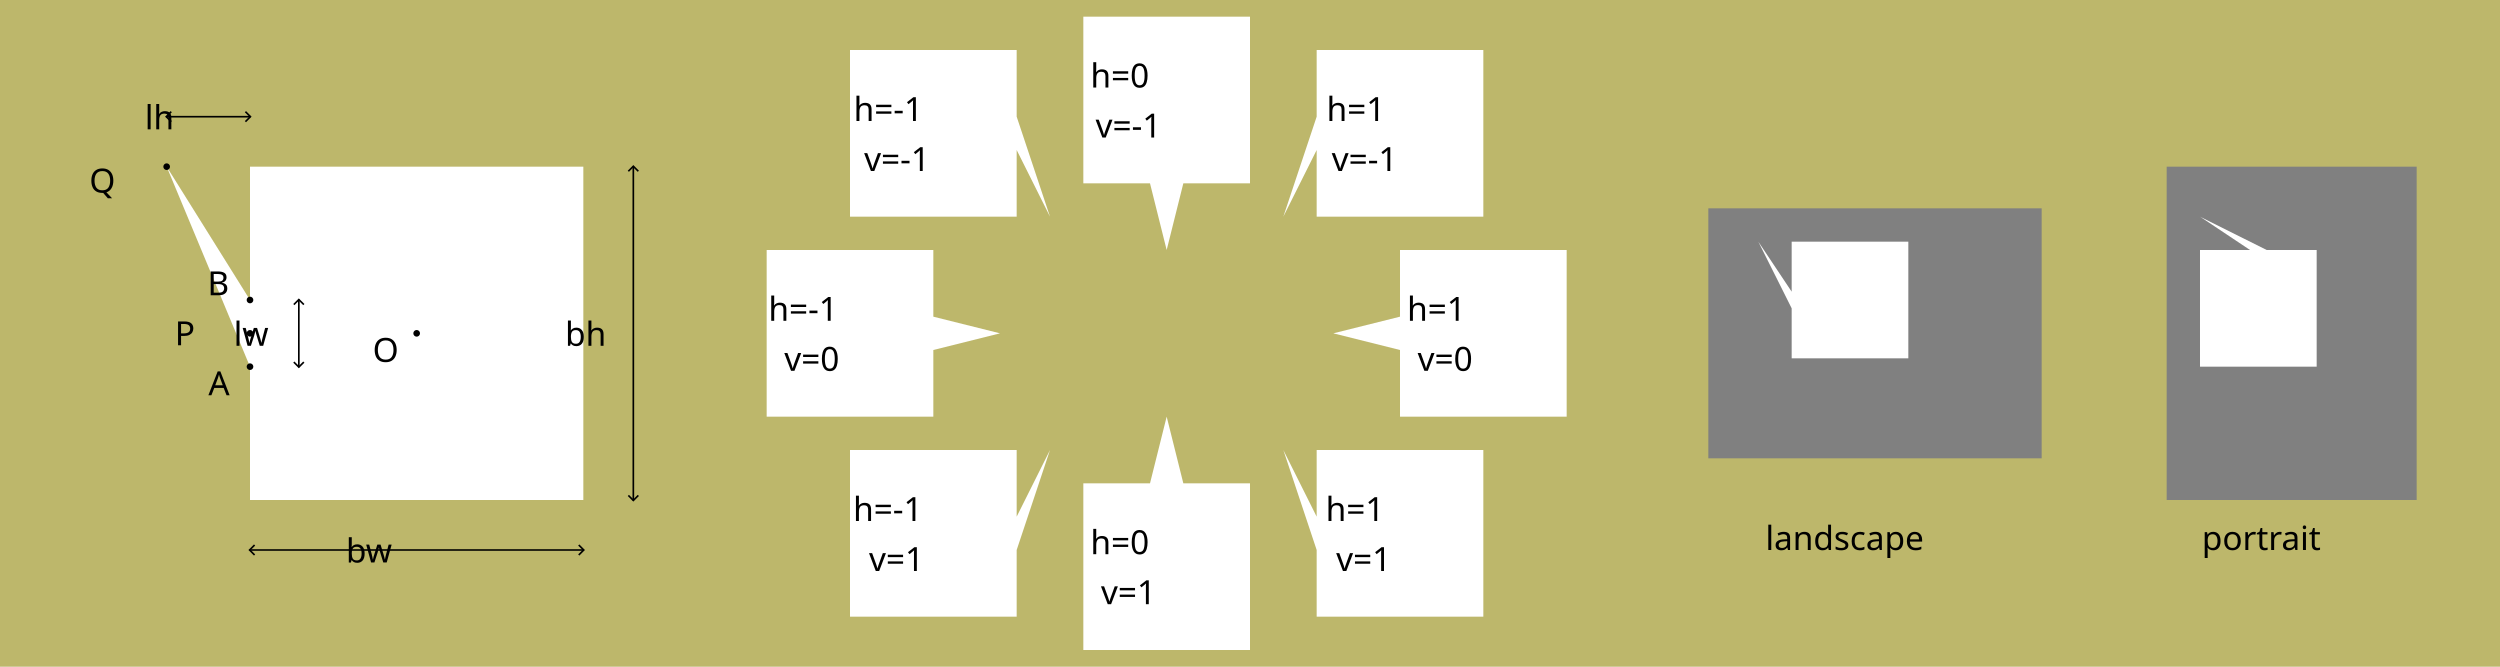
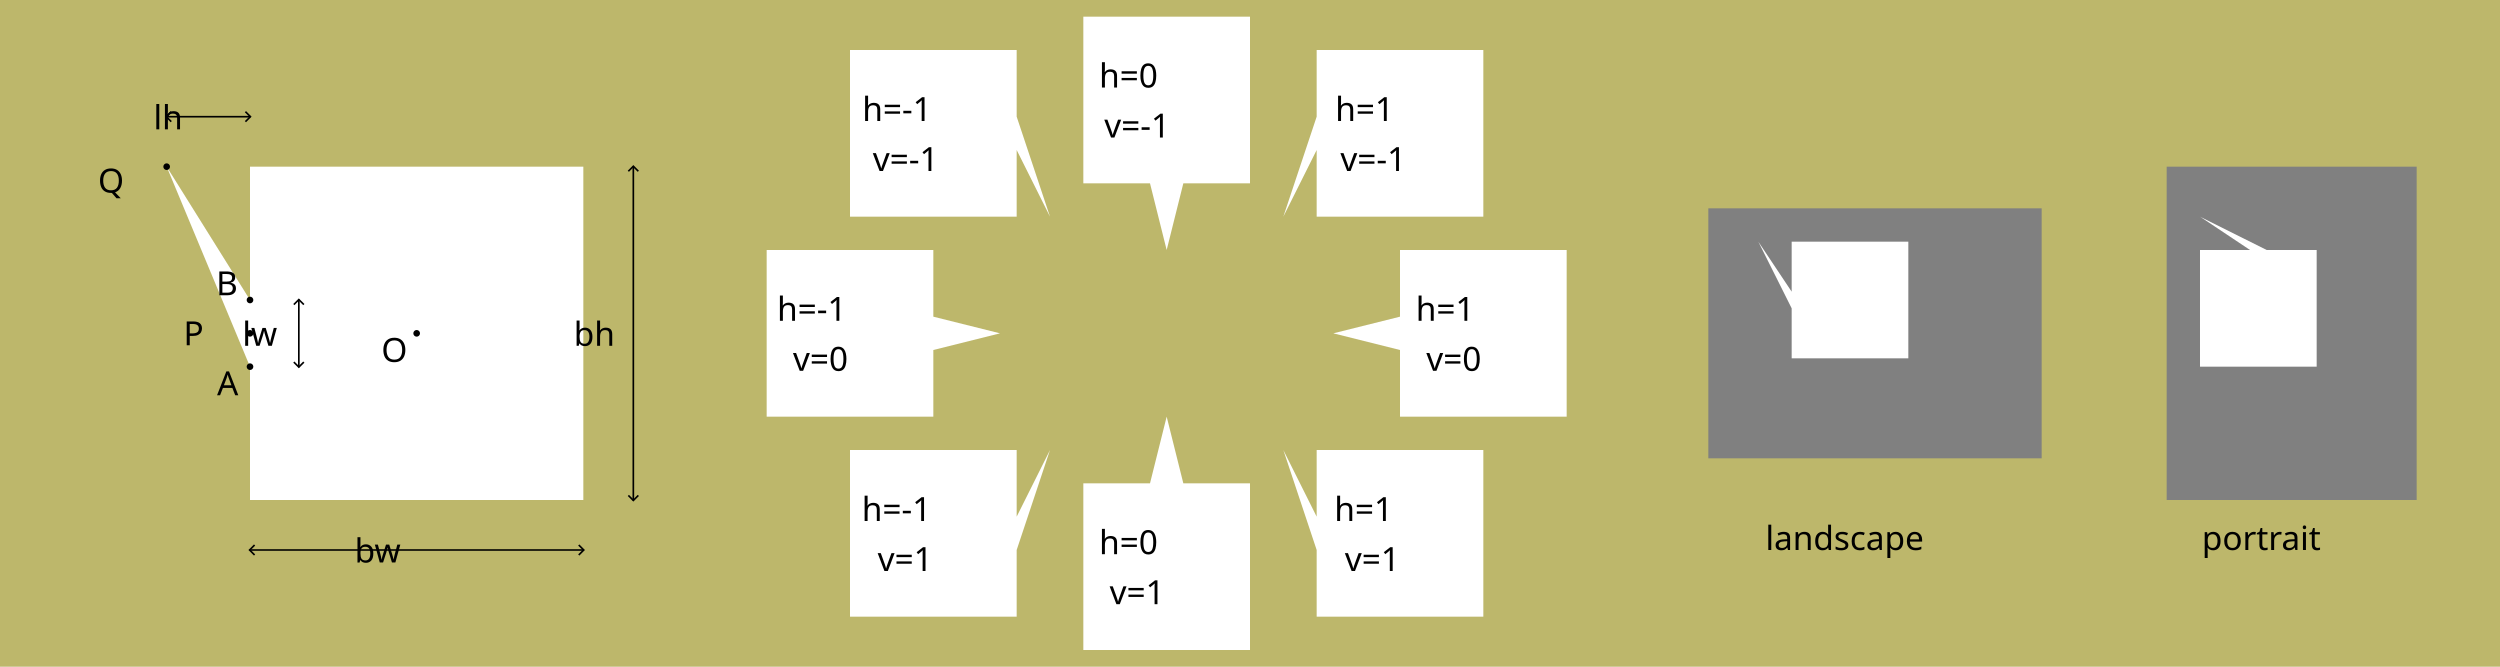
<svg xmlns="http://www.w3.org/2000/svg" width="750" height="200" viewBox="0 0 750 200" version="1.1" id="svg1">
  <defs id="defs1">
    <marker style="overflow:visible" id="marker6" refX="0" refY="0" orient="auto-start-reverse" markerWidth="1" markerHeight="1" viewBox="0 0 1 1" preserveAspectRatio="xMidYMid">
      <path style="fill:none;stroke:context-stroke;stroke-width:1;stroke-linecap:butt" d="M 3,-3 0,0 3,3" transform="rotate(180,0.125,0)" id="path6" />
    </marker>
    <marker style="overflow:visible" id="ArrowWide" refX="0" refY="0" orient="auto-start-reverse" markerWidth="1" markerHeight="1" viewBox="0 0 1 1" preserveAspectRatio="xMidYMid">
      <path style="fill:none;stroke:context-stroke;stroke-width:1;stroke-linecap:butt" d="M 3,-3 0,0 3,3" transform="rotate(180,0.125,0)" id="path1" />
    </marker>
  </defs>
  <g id="layer1">
    <rect style="fill:#bdb76b;stroke:none;stroke-width:1.058;stroke-linecap:round;stroke-linejoin:round" id="rect1" width="750" height="200" x="0" y="0" />
  </g>
  <g id="layer2">
-     <g id="g54" style="display:inline">
-       <path id="rect4" style="fill:#ffffff;stroke:none;stroke-width:4.233;stroke-linecap:round;stroke-linejoin:round" d="M 175 50 L 75 50 L 75 90 L 50 50 L 75 110 L 75 150 L 175 150 z" />
-       <g id="g52" style="display:inline">
-         <g id="g6">
-           <path style="fill:#ffffff;stroke:#000000;stroke-width:0.5;stroke-linecap:round;stroke-linejoin:round;stroke-dasharray:none;marker-start:url(#ArrowWide);marker-end:url(#marker6)" d="M 75 165 L 175 165" id="path5" />
-           <text xml:space="preserve" style="font-size:10px;line-height:1.5;font-family:sans-serif;-inkscape-font-specification:sans-serif;text-align:center;writing-mode:lr-tb;direction:ltr;text-anchor:middle;fill:#ffffff;stroke:#000000;stroke-width:1;stroke-linecap:round;stroke-linejoin:round;stroke-dasharray:none" x="125" y="168.75" id="text6">
-             <tspan id="tspan6" x="125" y="168.75" style="font-size:10px;fill:#000000;stroke:none">bw</tspan>
-           </text>
-         </g>
-         <g id="g7">
-           <path style="fill:#ffffff;stroke:#000000;stroke-width:0.5;stroke-linecap:round;stroke-linejoin:round;stroke-dasharray:none;marker-start:url(#ArrowWide);marker-end:url(#marker6)" d="M 190 50 L 190 150" id="path7" />
-           <text xml:space="preserve" style="font-size:10px;line-height:1.5;font-family:sans-serif;-inkscape-font-specification:sans-serif;text-align:center;writing-mode:lr-tb;direction:ltr;text-anchor:middle;fill:#ffffff;stroke:#000000;stroke-width:1;stroke-linecap:round;stroke-linejoin:round;stroke-dasharray:none" x="190" y="103.75" id="text7">
-             <tspan id="tspan7" x="190" y="103.75" style="font-size:10px;fill:#000000;stroke:none">bh</tspan>
-           </text>
-         </g>
-         <g id="g14">
-           <path style="fill:#ffffff;stroke:#000000;stroke-width:0.5;stroke-linecap:round;stroke-linejoin:round;stroke-dasharray:none;marker-start:url(#ArrowWide);marker-end:url(#marker6)" d="M 50 35 L 75 35" id="path13" />
-           <text xml:space="preserve" style="font-size:10px;line-height:1.5;font-family:sans-serif;-inkscape-font-specification:sans-serif;text-align:center;writing-mode:lr-tb;direction:ltr;text-anchor:middle;fill:#ffffff;stroke:#000000;stroke-width:1;stroke-linecap:round;stroke-linejoin:round;stroke-dasharray:none" x="62.13" y="38.8" id="text14">
-             <tspan id="tspan14" x="62.13" y="38.8" style="font-size:10px;fill:#000000;stroke:none">lh</tspan>
-           </text>
-         </g>
-         <g id="g15" style="display:inline">
-           <path style="fill:#ffffff;stroke:#000000;stroke-width:0.5;stroke-linecap:round;stroke-linejoin:round;stroke-dasharray:none;marker-start:url(#ArrowWide);marker-end:url(#marker6)" d="m 89.65 90 L 89.65 110" id="path14" />
-           <text xml:space="preserve" style="font-size:10px;line-height:1.5;font-family:sans-serif;-inkscape-font-specification:sans-serif;text-align:center;writing-mode:lr-tb;direction:ltr;text-anchor:middle;fill:#ffffff;stroke:#000000;stroke-width:1;stroke-linecap:round;stroke-linejoin:round;stroke-dasharray:none" x="89.63" y="103.75" id="text15">
-             <tspan id="tspan15" x="89.63" y="103.75" style="font-size:10px;fill:#000000;stroke:none">lw</tspan>
-           </text>
-         </g>
+     <path id="rect4" style="fill:#ffffff;stroke:none;stroke-width:4.233;stroke-linecap:round;stroke-linejoin:round" d="M 175,50 H 75 V 90 L 50,50 75,110 v 40 h 100 z" />
+     <g id="g52" style="display:inline">
+       <g id="g6">
+         <path style="fill:#ffffff;stroke:#000000;stroke-width:0.5;stroke-linecap:round;stroke-linejoin:round;stroke-dasharray:none;marker-start:url(#ArrowWide);marker-end:url(#marker6)" d="M 75,165 H 175" id="path5" />
+         <text xml:space="preserve" style="font-size:10px;line-height:1.5;font-family:sans-serif;-inkscape-font-specification:sans-serif;text-align:center;writing-mode:lr-tb;direction:ltr;text-anchor:middle;fill:#ffffff;stroke:#000000;stroke-width:1;stroke-linecap:round;stroke-linejoin:round;stroke-dasharray:none" x="125" y="168.75" id="text6">
+           <tspan id="tspan6" x="125" y="168.75" style="font-size:10px;fill:#000000;stroke:none">bw</tspan>
+         </text>
      </g>
-       <g id="g53" style="display:inline">
-         <g id="g55" style="display:inline">
-           <text xml:space="preserve" style="font-size:10px;line-height:1.5;font-family:sans-serif;-inkscape-font-specification:sans-serif;text-align:center;writing-mode:lr-tb;direction:ltr;text-anchor:middle;fill:#000000;stroke:none;stroke-width:0.5;stroke-linecap:round;stroke-linejoin:round;stroke-dasharray:none" x="69.77" y="103.57" id="text55">
-             <tspan id="tspan55" x="69.77" y="103.57">P</tspan>
-           </text>
-           <circle style="fill:#000000;stroke:none;stroke-width:0.5;stroke-linecap:round;stroke-linejoin:round;stroke-dasharray:none" id="circle55" cx="75" cy="100" r="1" />
-         </g>
-         <g id="g49">
-           <text xml:space="preserve" style="font-size:10px;line-height:1.5;font-family:sans-serif;-inkscape-font-specification:sans-serif;text-align:center;writing-mode:lr-tb;direction:ltr;text-anchor:middle;fill:#000000;stroke:none;stroke-width:0.5;stroke-linecap:round;stroke-linejoin:round;stroke-dasharray:none" x="130" y="108.575" id="text9">
-             <tspan id="tspan9" x="130" y="108.575">O</tspan>
-           </text>
-           <circle style="fill:#000000;stroke:none;stroke-width:0.5;stroke-linecap:round;stroke-linejoin:round;stroke-dasharray:none" id="path9" cx="125" cy="100" r="1" />
-         </g>
-         <g id="g51">
-           <text xml:space="preserve" style="font-size:10px;line-height:1.5;font-family:sans-serif;-inkscape-font-specification:sans-serif;text-align:center;writing-mode:lr-tb;direction:ltr;text-anchor:middle;fill:#000000;stroke:none;stroke-width:0.5;stroke-linecap:round;stroke-linejoin:round;stroke-dasharray:none" x="45" y="57.775" id="text8">
-             <tspan id="tspan8" x="45" y="57.775">Q</tspan>
-           </text>
-           <circle style="fill:#000000;stroke:none;stroke-width:0.5;stroke-linecap:round;stroke-linejoin:round;stroke-dasharray:none" id="circle11" cx="50" cy="50" r="1" />
-         </g>
-         <g id="g50">
-           <circle style="fill:#000000;stroke:none;stroke-width:0.5;stroke-linecap:round;stroke-linejoin:round;stroke-dasharray:none" id="circle9" cx="75" cy="110" r="1" />
-           <text xml:space="preserve" style="font-size:10px;line-height:1.5;font-family:sans-serif;-inkscape-font-specification:sans-serif;text-align:center;writing-mode:lr-tb;direction:ltr;text-anchor:middle;fill:#000000;stroke:none;stroke-width:0.5;stroke-linecap:round;stroke-linejoin:round;stroke-dasharray:none" x="80.005" y="118.585" id="text12">
-             <tspan id="tspan12" x="80.005" y="118.585">A</tspan>
-           </text>
-         </g>
-         <g id="g48">
-           <circle style="fill:#000000;stroke:none;stroke-width:0.5;stroke-linecap:round;stroke-linejoin:round;stroke-dasharray:none" id="circle10" cx="75" cy="90" r="1" />
-           <text xml:space="preserve" style="font-size:10px;line-height:1.5;font-family:sans-serif;-inkscape-font-specification:sans-serif;text-align:center;writing-mode:lr-tb;direction:ltr;text-anchor:middle;fill:#000000;stroke:none;stroke-width:0.5;stroke-linecap:round;stroke-linejoin:round;stroke-dasharray:none" x="79.785" y="88.57" id="text13">
-             <tspan id="tspan13" x="79.785" y="88.57">B</tspan>
-           </text>
-         </g>
+       <g id="g7">
+         <path style="fill:#ffffff;stroke:#000000;stroke-width:0.5;stroke-linecap:round;stroke-linejoin:round;stroke-dasharray:none;marker-start:url(#ArrowWide);marker-end:url(#marker6)" d="M 190,50 V 150" id="path7" />
+         <text xml:space="preserve" style="font-size:10px;line-height:1.5;font-family:sans-serif;-inkscape-font-specification:sans-serif;text-align:center;writing-mode:lr-tb;direction:ltr;text-anchor:middle;fill:#ffffff;stroke:#000000;stroke-width:1;stroke-linecap:round;stroke-linejoin:round;stroke-dasharray:none" x="190" y="103.75" id="text7">
+           <tspan id="tspan7" x="190" y="103.75" style="font-size:10px;fill:#000000;stroke:none">bh</tspan>
+         </text>
+       </g>
+       <g id="g14">
+         <path style="fill:#ffffff;stroke:#000000;stroke-width:0.5;stroke-linecap:round;stroke-linejoin:round;stroke-dasharray:none;marker-start:url(#ArrowWide);marker-end:url(#marker6)" d="M 50,35 H 75" id="path13" />
+         <text xml:space="preserve" style="font-size:10px;line-height:1.5;font-family:sans-serif;-inkscape-font-specification:sans-serif;text-align:center;writing-mode:lr-tb;direction:ltr;text-anchor:middle;fill:#ffffff;stroke:#000000;stroke-width:1;stroke-linecap:round;stroke-linejoin:round;stroke-dasharray:none" x="62.13" y="38.8" id="text14">
+           <tspan id="tspan14" x="62.13" y="38.8" style="font-size:10px;fill:#000000;stroke:none">lh</tspan>
+         </text>
+       </g>
+       <g id="g15" style="display:inline">
+         <path style="fill:#ffffff;stroke:#000000;stroke-width:0.5;stroke-linecap:round;stroke-linejoin:round;stroke-dasharray:none;marker-start:url(#ArrowWide);marker-end:url(#marker6)" d="m 89.65,90 v 20" id="path14" />
+         <text xml:space="preserve" style="font-size:10px;line-height:1.5;font-family:sans-serif;-inkscape-font-specification:sans-serif;text-align:center;writing-mode:lr-tb;direction:ltr;text-anchor:middle;fill:#ffffff;stroke:#000000;stroke-width:1;stroke-linecap:round;stroke-linejoin:round;stroke-dasharray:none" x="89.63" y="103.75" id="text15">
+           <tspan id="tspan15" x="89.63" y="103.75" style="font-size:10px;fill:#000000;stroke:none">lw</tspan>
+         </text>
+       </g>
+     </g>
+     <g id="g53" style="display:inline">
+       <g id="g55" style="display:inline">
+         <text xml:space="preserve" style="font-size:10px;line-height:1.5;font-family:sans-serif;-inkscape-font-specification:sans-serif;text-align:center;writing-mode:lr-tb;direction:ltr;text-anchor:middle;fill:#000000;stroke:none;stroke-width:0.5;stroke-linecap:round;stroke-linejoin:round;stroke-dasharray:none" x="69.77" y="103.57" id="text55">
+           <tspan id="tspan55" x="69.77" y="103.57">P</tspan>
+         </text>
+         <circle style="fill:#000000;stroke:none;stroke-width:0.5;stroke-linecap:round;stroke-linejoin:round;stroke-dasharray:none" id="circle55" cx="75" cy="100" r="1" />
+       </g>
+       <g id="g49">
+         <text xml:space="preserve" style="font-size:10px;line-height:1.5;font-family:sans-serif;-inkscape-font-specification:sans-serif;text-align:center;writing-mode:lr-tb;direction:ltr;text-anchor:middle;fill:#000000;stroke:none;stroke-width:0.5;stroke-linecap:round;stroke-linejoin:round;stroke-dasharray:none" x="130" y="108.575" id="text9">
+           <tspan id="tspan9" x="130" y="108.575">O</tspan>
+         </text>
+         <circle style="fill:#000000;stroke:none;stroke-width:0.5;stroke-linecap:round;stroke-linejoin:round;stroke-dasharray:none" id="path9" cx="125" cy="100" r="1" />
+       </g>
+       <g id="g51">
+         <text xml:space="preserve" style="font-size:10px;line-height:1.5;font-family:sans-serif;-inkscape-font-specification:sans-serif;text-align:center;writing-mode:lr-tb;direction:ltr;text-anchor:middle;fill:#000000;stroke:none;stroke-width:0.5;stroke-linecap:round;stroke-linejoin:round;stroke-dasharray:none" x="45" y="57.775" id="text8">
+           <tspan id="tspan8" x="45" y="57.775">Q</tspan>
+         </text>
+         <circle style="fill:#000000;stroke:none;stroke-width:0.5;stroke-linecap:round;stroke-linejoin:round;stroke-dasharray:none" id="circle11" cx="50" cy="50" r="1" />
+       </g>
+       <g id="g50">
+         <circle style="fill:#000000;stroke:none;stroke-width:0.5;stroke-linecap:round;stroke-linejoin:round;stroke-dasharray:none" id="circle9" cx="75" cy="110" r="1" />
+         <text xml:space="preserve" style="font-size:10px;line-height:1.5;font-family:sans-serif;-inkscape-font-specification:sans-serif;text-align:center;writing-mode:lr-tb;direction:ltr;text-anchor:middle;fill:#000000;stroke:none;stroke-width:0.5;stroke-linecap:round;stroke-linejoin:round;stroke-dasharray:none" x="80.005" y="118.585" id="text12">
+           <tspan id="tspan12" x="80.005" y="118.585">A</tspan>
+         </text>
+       </g>
+       <g id="g48">
+         <circle style="fill:#000000;stroke:none;stroke-width:0.5;stroke-linecap:round;stroke-linejoin:round;stroke-dasharray:none" id="circle10" cx="75" cy="90" r="1" />
+         <text xml:space="preserve" style="font-size:10px;line-height:1.5;font-family:sans-serif;-inkscape-font-specification:sans-serif;text-align:center;writing-mode:lr-tb;direction:ltr;text-anchor:middle;fill:#000000;stroke:none;stroke-width:0.5;stroke-linecap:round;stroke-linejoin:round;stroke-dasharray:none" x="79.785" y="88.57" id="text13">
+           <tspan id="tspan13" x="79.785" y="88.57">B</tspan>
+         </text>
      </g>
    </g>
  </g>
  <g id="layer3">
-     <g id="g47" style="display:inline">
-       <g id="g39">
-         <path style="fill:#ffffff;stroke:none;stroke-width:0.5;stroke-linecap:round;stroke-linejoin:round;stroke-dasharray:none" d="m 400 100 l 20 -5 L 420 75 L 470 75 L 470 125 L 420 125 L 420 105 z" id="path15" />
-         <text xml:space="preserve" style="font-size:10px;line-height:1.5;font-family:sans-serif;-inkscape-font-specification:sans-serif;text-align:center;writing-mode:lr-tb;direction:ltr;text-anchor:middle;fill:#000000;stroke:none;stroke-width:0.5;stroke-linecap:round;stroke-linejoin:round;stroke-dasharray:none" x="445.245" y="96.25" id="text24">
-           <tspan id="tspan24" x="445.245" y="96.25">h=1</tspan>
-           <tspan x="445.245" y="111.25" id="tspan25">v=0</tspan>
-         </text>
-       </g>
-       <g id="g40">
-         <path style="fill:#ffffff;stroke:none;stroke-width:0.5;stroke-linecap:round;stroke-linejoin:round;stroke-dasharray:none" d="m 395 135 L 445 135 L 445 185 L 395 185 L 395 165 l -10 -30 l 10 20 z" id="path19" />
-         <text xml:space="preserve" style="font-size:10px;line-height:1.5;font-family:sans-serif;-inkscape-font-specification:sans-serif;text-align:center;writing-mode:lr-tb;direction:ltr;text-anchor:middle;fill:#000000;stroke:none;stroke-width:0.5;stroke-linecap:round;stroke-linejoin:round;stroke-dasharray:none" x="420.81" y="156.3" id="text27">
-           <tspan id="tspan26" x="420.81" y="156.3">h=1</tspan>
-           <tspan x="420.81" y="171.3" id="tspan27">v=1</tspan>
-         </text>
-       </g>
-       <g id="g41">
-         <path style="fill:#ffffff;stroke:none;stroke-width:0.5;stroke-linecap:round;stroke-linejoin:round;stroke-dasharray:none" d="m 350 125 l 5 20 L 375 145 L 375 195 L 325 195 L 325 145 L 345 145 z" id="path16" />
-         <text xml:space="preserve" style="font-size:10px;line-height:1.5;font-family:sans-serif;-inkscape-font-specification:sans-serif;text-align:center;writing-mode:lr-tb;direction:ltr;text-anchor:middle;fill:#000000;stroke:none;stroke-width:0.5;stroke-linecap:round;stroke-linejoin:round;stroke-dasharray:none" x="350.245" y="166.25" id="text29">
-           <tspan id="tspan28" x="350.245" y="166.25">h=0</tspan>
-           <tspan x="350.245" y="181.25" id="tspan29">v=1</tspan>
-         </text>
-       </g>
-       <g id="g42">
-         <path style="fill:#ffffff;stroke:none;stroke-width:0.5;stroke-linecap:round;stroke-linejoin:round;stroke-dasharray:none" d="m 305 185 L 255 185 L 255 135 L 305 135 L 305 155 l 10 -20 l -10 30 z" id="path23" />
-         <text xml:space="preserve" style="font-size:10px;line-height:1.5;font-family:sans-serif;-inkscape-font-specification:sans-serif;text-align:center;writing-mode:lr-tb;direction:ltr;text-anchor:middle;fill:#000000;stroke:none;stroke-width:0.5;stroke-linecap:round;stroke-linejoin:round;stroke-dasharray:none" x="280.66" y="156.3" id="text31">
-           <tspan id="tspan30" x="280.66" y="156.3">h=-1</tspan>
-           <tspan x="280.66" y="171.3" id="tspan31">v=1</tspan>
-         </text>
-       </g>
-       <g id="g43">
-         <path style="fill:#ffffff;stroke:none;stroke-width:0.5;stroke-linecap:round;stroke-linejoin:round;stroke-dasharray:none" d="m 300 100 l -20 5 L 280 125 L 230 125 L 230 75 L 280 75 L 280 95 z" id="path17" />
-         <text xml:space="preserve" style="font-size:10px;line-height:1.5;font-family:sans-serif;-inkscape-font-specification:sans-serif;text-align:center;writing-mode:lr-tb;direction:ltr;text-anchor:middle;fill:#000000;stroke:none;stroke-width:0.5;stroke-linecap:round;stroke-linejoin:round;stroke-dasharray:none" x="255.245" y="96.25" id="text33">
-           <tspan id="tspan32" x="255.245" y="96.25">h=-1</tspan>
-           <tspan x="255.245" y="111.25" id="tspan33">v=0</tspan>
-         </text>
-       </g>
-       <g id="g44">
-         <path style="fill:#ffffff;stroke:none;stroke-width:0.5;stroke-linecap:round;stroke-linejoin:round;stroke-dasharray:none" d="m 305 15 L 255 15 L 255 65 L 305 65 L 305 45 l 10 20 l -10 -30 z" id="path24" />
-         <text xml:space="preserve" style="font-size:10px;line-height:1.5;font-family:sans-serif;-inkscape-font-specification:sans-serif;text-align:center;writing-mode:lr-tb;direction:ltr;text-anchor:middle;fill:#000000;stroke:none;stroke-width:0.5;stroke-linecap:round;stroke-linejoin:round;stroke-dasharray:none" x="280.81" y="36.3" id="text35">
-           <tspan id="tspan34" x="280.81" y="36.3">h=-1</tspan>
-           <tspan x="280.81" y="51.3" id="tspan35">v=-1</tspan>
-         </text>
-       </g>
-       <g id="g45">
-         <path style="fill:#ffffff;stroke:none;stroke-width:0.5;stroke-linecap:round;stroke-linejoin:round;stroke-dasharray:none" d="M 350 75 L 345 55 L 325 55 L 325 5 L 375 5 L 375 55 L 355 55 z" id="path18" />
-         <text xml:space="preserve" style="font-size:10px;line-height:1.5;font-family:sans-serif;-inkscape-font-specification:sans-serif;text-align:center;writing-mode:lr-tb;direction:ltr;text-anchor:middle;fill:#000000;stroke:none;stroke-width:0.5;stroke-linecap:round;stroke-linejoin:round;stroke-dasharray:none" x="350.245" y="26.25" id="text37">
-           <tspan id="tspan36" x="350.245" y="26.25">h=0</tspan>
-           <tspan x="350.245" y="41.25" id="tspan37">v=-1</tspan>
-         </text>
-       </g>
-       <g id="g46">
-         <path style="fill:#ffffff;stroke:none;stroke-width:0.5;stroke-linecap:round;stroke-linejoin:round;stroke-dasharray:none" d="m 395 15 L 445 15 L 445 65 L 395 65 L 395 45 l -10 20 l 10 -30 z" id="path22" />
-         <text xml:space="preserve" style="font-size:10px;line-height:1.5;font-family:sans-serif;-inkscape-font-specification:sans-serif;text-align:center;writing-mode:lr-tb;direction:ltr;text-anchor:middle;fill:#000000;stroke:none;stroke-width:0.5;stroke-linecap:round;stroke-linejoin:round;stroke-dasharray:none" x="421.085" y="36.3" id="text39">
-           <tspan id="tspan38" x="421.085" y="36.3">h=1</tspan>
-           <tspan x="421.085" y="51.3" id="tspan39">v=-1</tspan>
-         </text>
-       </g>
+     <g id="g39">
+       <path style="fill:#ffffff;stroke:none;stroke-width:0.5;stroke-linecap:round;stroke-linejoin:round;stroke-dasharray:none" d="m 400,100 20,-5 V 75 h 50 v 50 h -50 v -20 z" id="path15" />
+       <text xml:space="preserve" style="font-size:10px;line-height:1.5;font-family:sans-serif;-inkscape-font-specification:sans-serif;text-align:center;writing-mode:lr-tb;direction:ltr;text-anchor:middle;fill:#000000;stroke:none;stroke-width:0.5;stroke-linecap:round;stroke-linejoin:round;stroke-dasharray:none" x="445.245" y="96.25" id="text24">
+         <tspan id="tspan24" x="445.245" y="96.25">h=1</tspan>
+         <tspan x="445.245" y="111.25" id="tspan25">v=0</tspan>
+       </text>
+     </g>
+     <g id="g40">
+       <path style="fill:#ffffff;stroke:none;stroke-width:0.5;stroke-linecap:round;stroke-linejoin:round;stroke-dasharray:none" d="m 395,135 h 50 v 50 h -50 v -20 l -10,-30 10,20 z" id="path19" />
+       <text xml:space="preserve" style="font-size:10px;line-height:1.5;font-family:sans-serif;-inkscape-font-specification:sans-serif;text-align:center;writing-mode:lr-tb;direction:ltr;text-anchor:middle;fill:#000000;stroke:none;stroke-width:0.5;stroke-linecap:round;stroke-linejoin:round;stroke-dasharray:none" x="420.81" y="156.3" id="text27">
+         <tspan id="tspan26" x="420.81" y="156.3">h=1</tspan>
+         <tspan x="420.81" y="171.3" id="tspan27">v=1</tspan>
+       </text>
+     </g>
+     <g id="g41">
+       <path style="fill:#ffffff;stroke:none;stroke-width:0.5;stroke-linecap:round;stroke-linejoin:round;stroke-dasharray:none" d="m 350,125 5,20 h 20 v 50 h -50 v -50 h 20 z" id="path16" />
+       <text xml:space="preserve" style="font-size:10px;line-height:1.5;font-family:sans-serif;-inkscape-font-specification:sans-serif;text-align:center;writing-mode:lr-tb;direction:ltr;text-anchor:middle;fill:#000000;stroke:none;stroke-width:0.5;stroke-linecap:round;stroke-linejoin:round;stroke-dasharray:none" x="350.245" y="166.25" id="text29">
+         <tspan id="tspan28" x="350.245" y="166.25">h=0</tspan>
+         <tspan x="350.245" y="181.25" id="tspan29">v=1</tspan>
+       </text>
+     </g>
+     <g id="g42">
+       <path style="fill:#ffffff;stroke:none;stroke-width:0.5;stroke-linecap:round;stroke-linejoin:round;stroke-dasharray:none" d="m 305,185 h -50 v -50 h 50 v 20 l 10,-20 -10,30 z" id="path23" />
+       <text xml:space="preserve" style="font-size:10px;line-height:1.5;font-family:sans-serif;-inkscape-font-specification:sans-serif;text-align:center;writing-mode:lr-tb;direction:ltr;text-anchor:middle;fill:#000000;stroke:none;stroke-width:0.5;stroke-linecap:round;stroke-linejoin:round;stroke-dasharray:none" x="280.66" y="156.3" id="text31">
+         <tspan id="tspan30" x="280.66" y="156.3">h=-1</tspan>
+         <tspan x="280.66" y="171.3" id="tspan31">v=1</tspan>
+       </text>
+     </g>
+     <g id="g43">
+       <path style="fill:#ffffff;stroke:none;stroke-width:0.5;stroke-linecap:round;stroke-linejoin:round;stroke-dasharray:none" d="m 300,100 -20,5 v 20 H 230 V 75 h 50 v 20 z" id="path17" />
+       <text xml:space="preserve" style="font-size:10px;line-height:1.5;font-family:sans-serif;-inkscape-font-specification:sans-serif;text-align:center;writing-mode:lr-tb;direction:ltr;text-anchor:middle;fill:#000000;stroke:none;stroke-width:0.5;stroke-linecap:round;stroke-linejoin:round;stroke-dasharray:none" x="255.245" y="96.25" id="text33">
+         <tspan id="tspan32" x="255.245" y="96.25">h=-1</tspan>
+         <tspan x="255.245" y="111.25" id="tspan33">v=0</tspan>
+       </text>
+     </g>
+     <g id="g44">
+       <path style="fill:#ffffff;stroke:none;stroke-width:0.5;stroke-linecap:round;stroke-linejoin:round;stroke-dasharray:none" d="m 305,15 h -50 v 50 h 50 V 45 l 10,20 -10,-30 z" id="path24" />
+       <text xml:space="preserve" style="font-size:10px;line-height:1.5;font-family:sans-serif;-inkscape-font-specification:sans-serif;text-align:center;writing-mode:lr-tb;direction:ltr;text-anchor:middle;fill:#000000;stroke:none;stroke-width:0.5;stroke-linecap:round;stroke-linejoin:round;stroke-dasharray:none" x="280.81" y="36.3" id="text35">
+         <tspan id="tspan34" x="280.81" y="36.3">h=-1</tspan>
+         <tspan x="280.81" y="51.3" id="tspan35">v=-1</tspan>
+       </text>
+     </g>
+     <g id="g45">
+       <path style="fill:#ffffff;stroke:none;stroke-width:0.5;stroke-linecap:round;stroke-linejoin:round;stroke-dasharray:none" d="M 350,75 345,55 H 325 V 5 h 50 v 50 h -20 z" id="path18" />
+       <text xml:space="preserve" style="font-size:10px;line-height:1.5;font-family:sans-serif;-inkscape-font-specification:sans-serif;text-align:center;writing-mode:lr-tb;direction:ltr;text-anchor:middle;fill:#000000;stroke:none;stroke-width:0.5;stroke-linecap:round;stroke-linejoin:round;stroke-dasharray:none" x="350.245" y="26.25" id="text37">
+         <tspan id="tspan36" x="350.245" y="26.25">h=0</tspan>
+         <tspan x="350.245" y="41.25" id="tspan37">v=-1</tspan>
+       </text>
+     </g>
+     <g id="g46">
+       <path style="fill:#ffffff;stroke:none;stroke-width:0.5;stroke-linecap:round;stroke-linejoin:round;stroke-dasharray:none" d="m 395,15 h 50 V 65 H 395 V 45 l -10,20 10,-30 z" id="path22" />
+       <text xml:space="preserve" style="font-size:10px;line-height:1.5;font-family:sans-serif;-inkscape-font-specification:sans-serif;text-align:center;writing-mode:lr-tb;direction:ltr;text-anchor:middle;fill:#000000;stroke:none;stroke-width:0.5;stroke-linecap:round;stroke-linejoin:round;stroke-dasharray:none" x="421.085" y="36.3" id="text39">
+         <tspan id="tspan38" x="421.085" y="36.3">h=1</tspan>
+         <tspan x="421.085" y="51.3" id="tspan39">v=-1</tspan>
+       </text>
    </g>
  </g>
  <g id="layer4">
    <g id="g61">
      <rect style="fill:#808080;stroke:none;stroke-width:0.5;stroke-linecap:round;stroke-linejoin:round;stroke-dasharray:none" id="rect59" width="100" height="75" x="512.5" y="62.5" />
      <path style="fill:#ffffff;stroke:none;stroke-width:0.5;stroke-linecap:round;stroke-linejoin:round;stroke-dasharray:none" d="m 537.5 72.5 L 572.5 72.5 L 572.5 107.5 L 537.5 107.5 L 537.5 92.5 l -10 -20 l 10 15 z" id="path59" />
      <text xml:space="preserve" style="font-size:10px;line-height:1.5;font-family:sans-serif;-inkscape-font-specification:sans-serif;text-align:center;writing-mode:lr-tb;direction:ltr;text-anchor:middle;fill:#000000;stroke:none;stroke-width:0.5;stroke-linecap:round;stroke-linejoin:round;stroke-dasharray:none" x="562.5" y="165" id="text62">
        <tspan id="tspan62" x="562.5" y="165">landscape</tspan>
      </text>
    </g>
    <g id="g60">
      <rect style="fill:#808080;stroke:none;stroke-width:0.5;stroke-linecap:round;stroke-linejoin:round;stroke-dasharray:none" id="rect58" width="75" height="100" x="650" y="50" />
      <path style="fill:#ffffff;stroke:none;stroke-width:0.5;stroke-linecap:round;stroke-linejoin:round;stroke-dasharray:none" d="m 695 75 L 695 110 L 660 110 L 660 75 L 675 75 l -15 -10 l 20 10 z" id="path55" />
      <text xml:space="preserve" style="font-size:10px;line-height:1.5;font-family:sans-serif;-inkscape-font-specification:sans-serif;text-align:center;writing-mode:lr-tb;direction:ltr;text-anchor:middle;fill:#000000;stroke:none;stroke-width:0.5;stroke-linecap:round;stroke-linejoin:round;stroke-dasharray:none" x="687.5" y="165" id="text61">
        <tspan id="tspan61" x="687.5" y="165">portrait</tspan>
      </text>
    </g>
  </g>
</svg>
